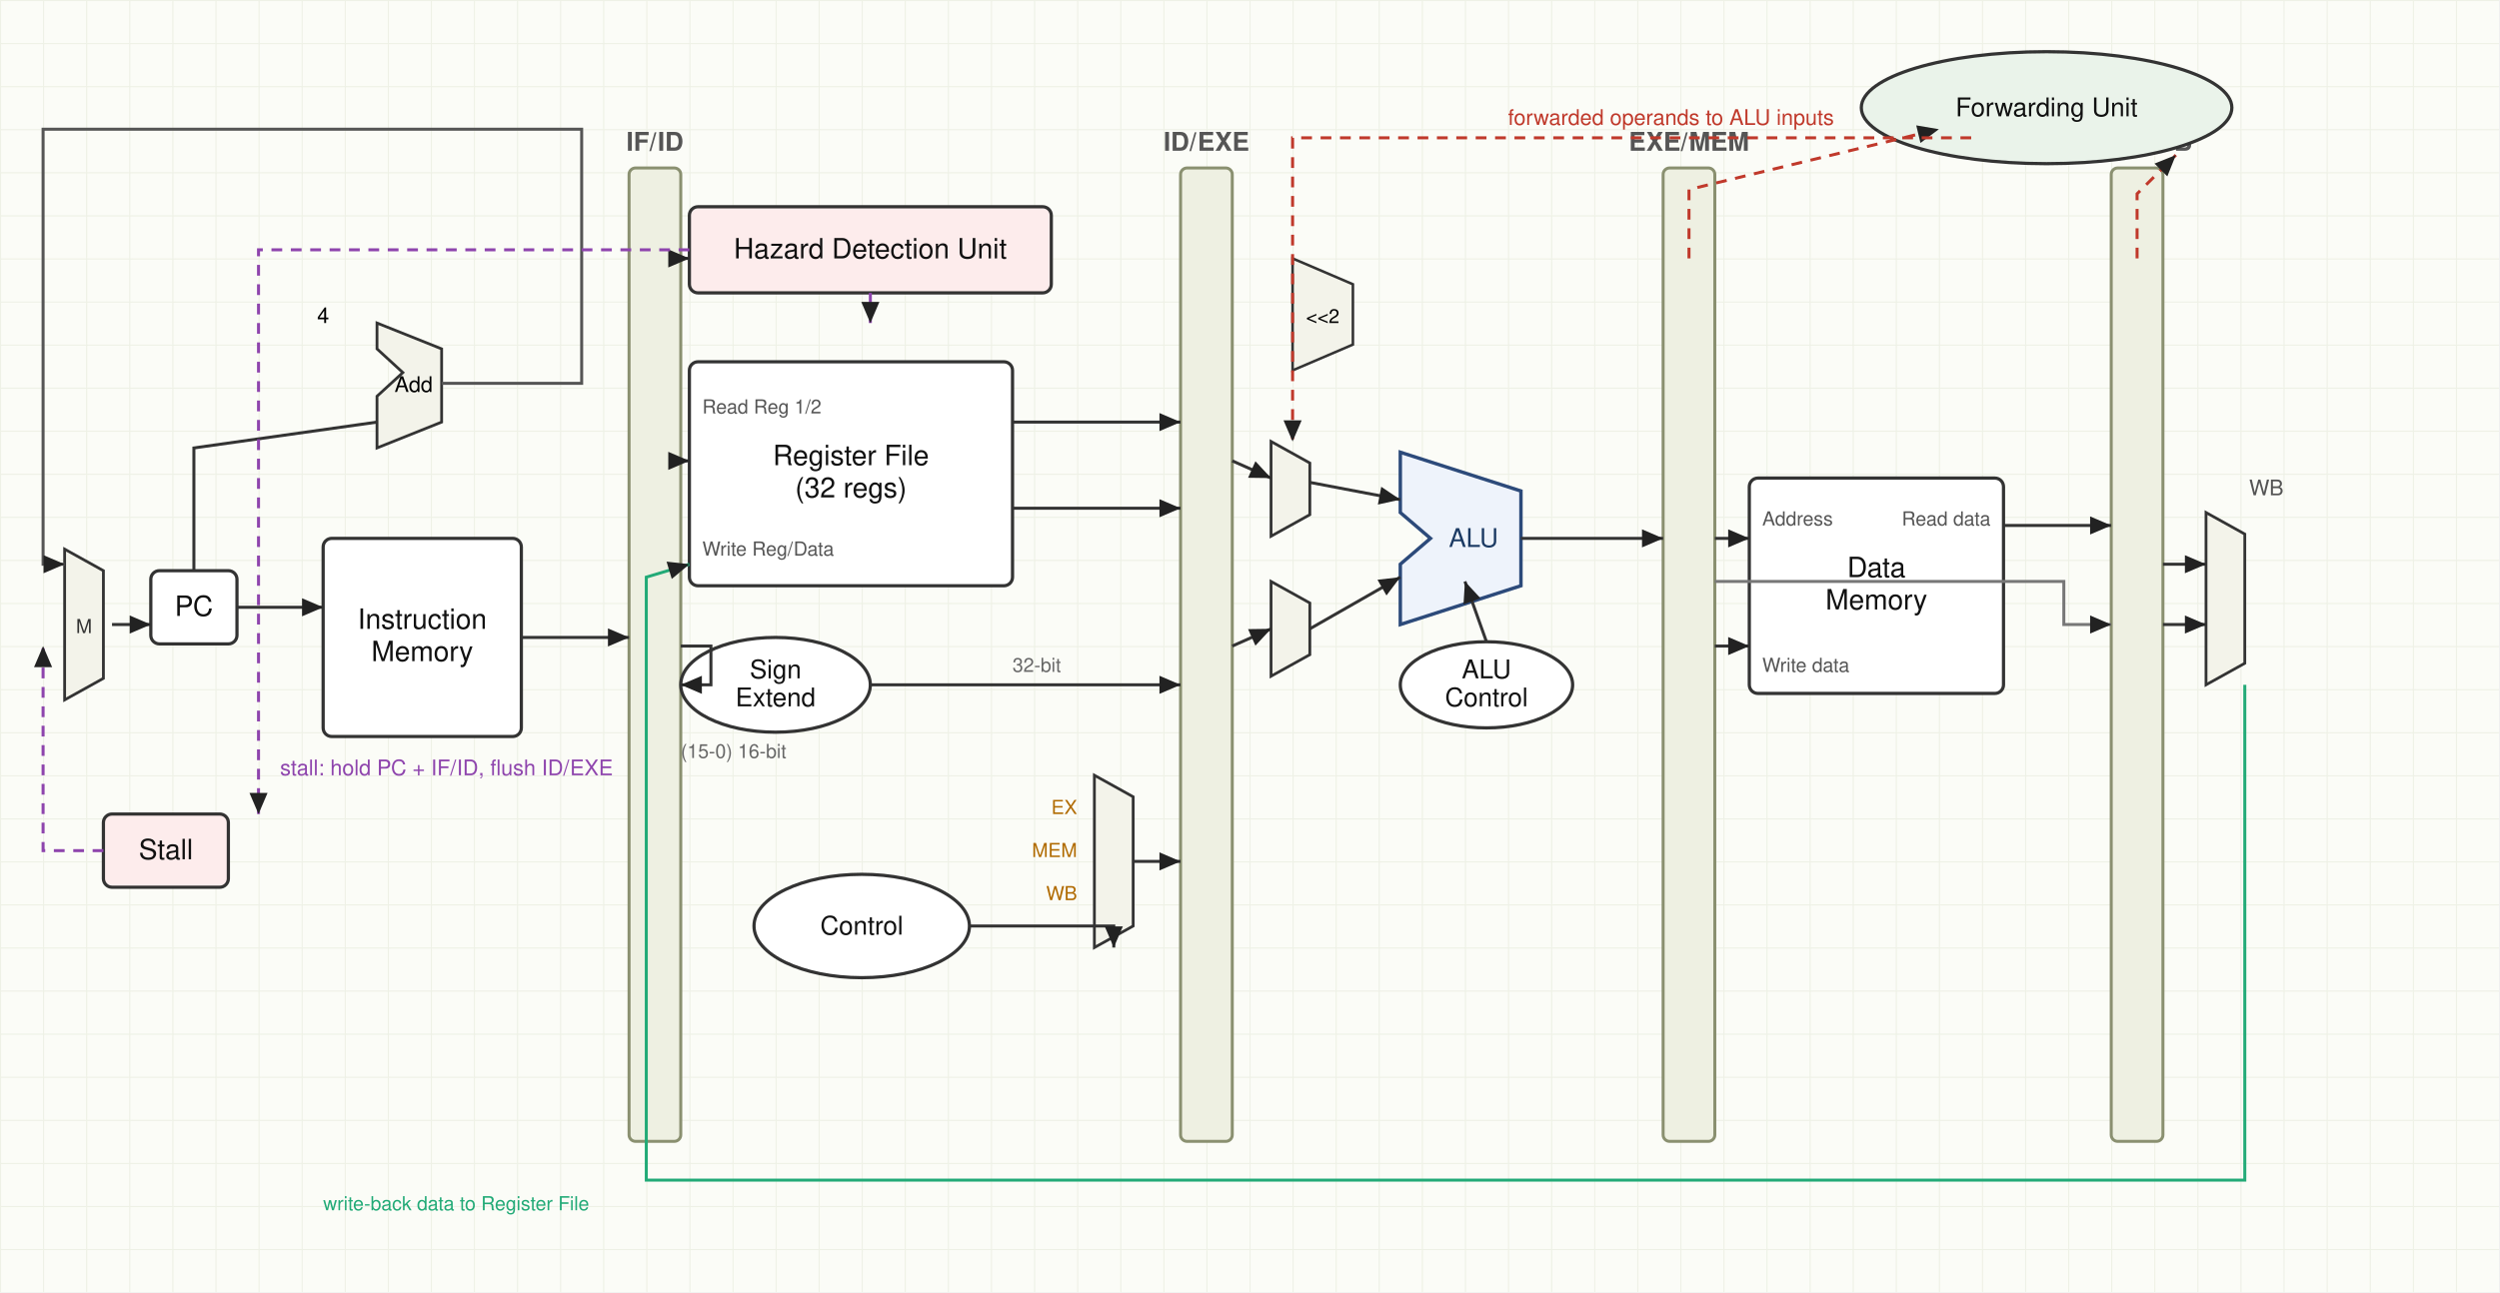
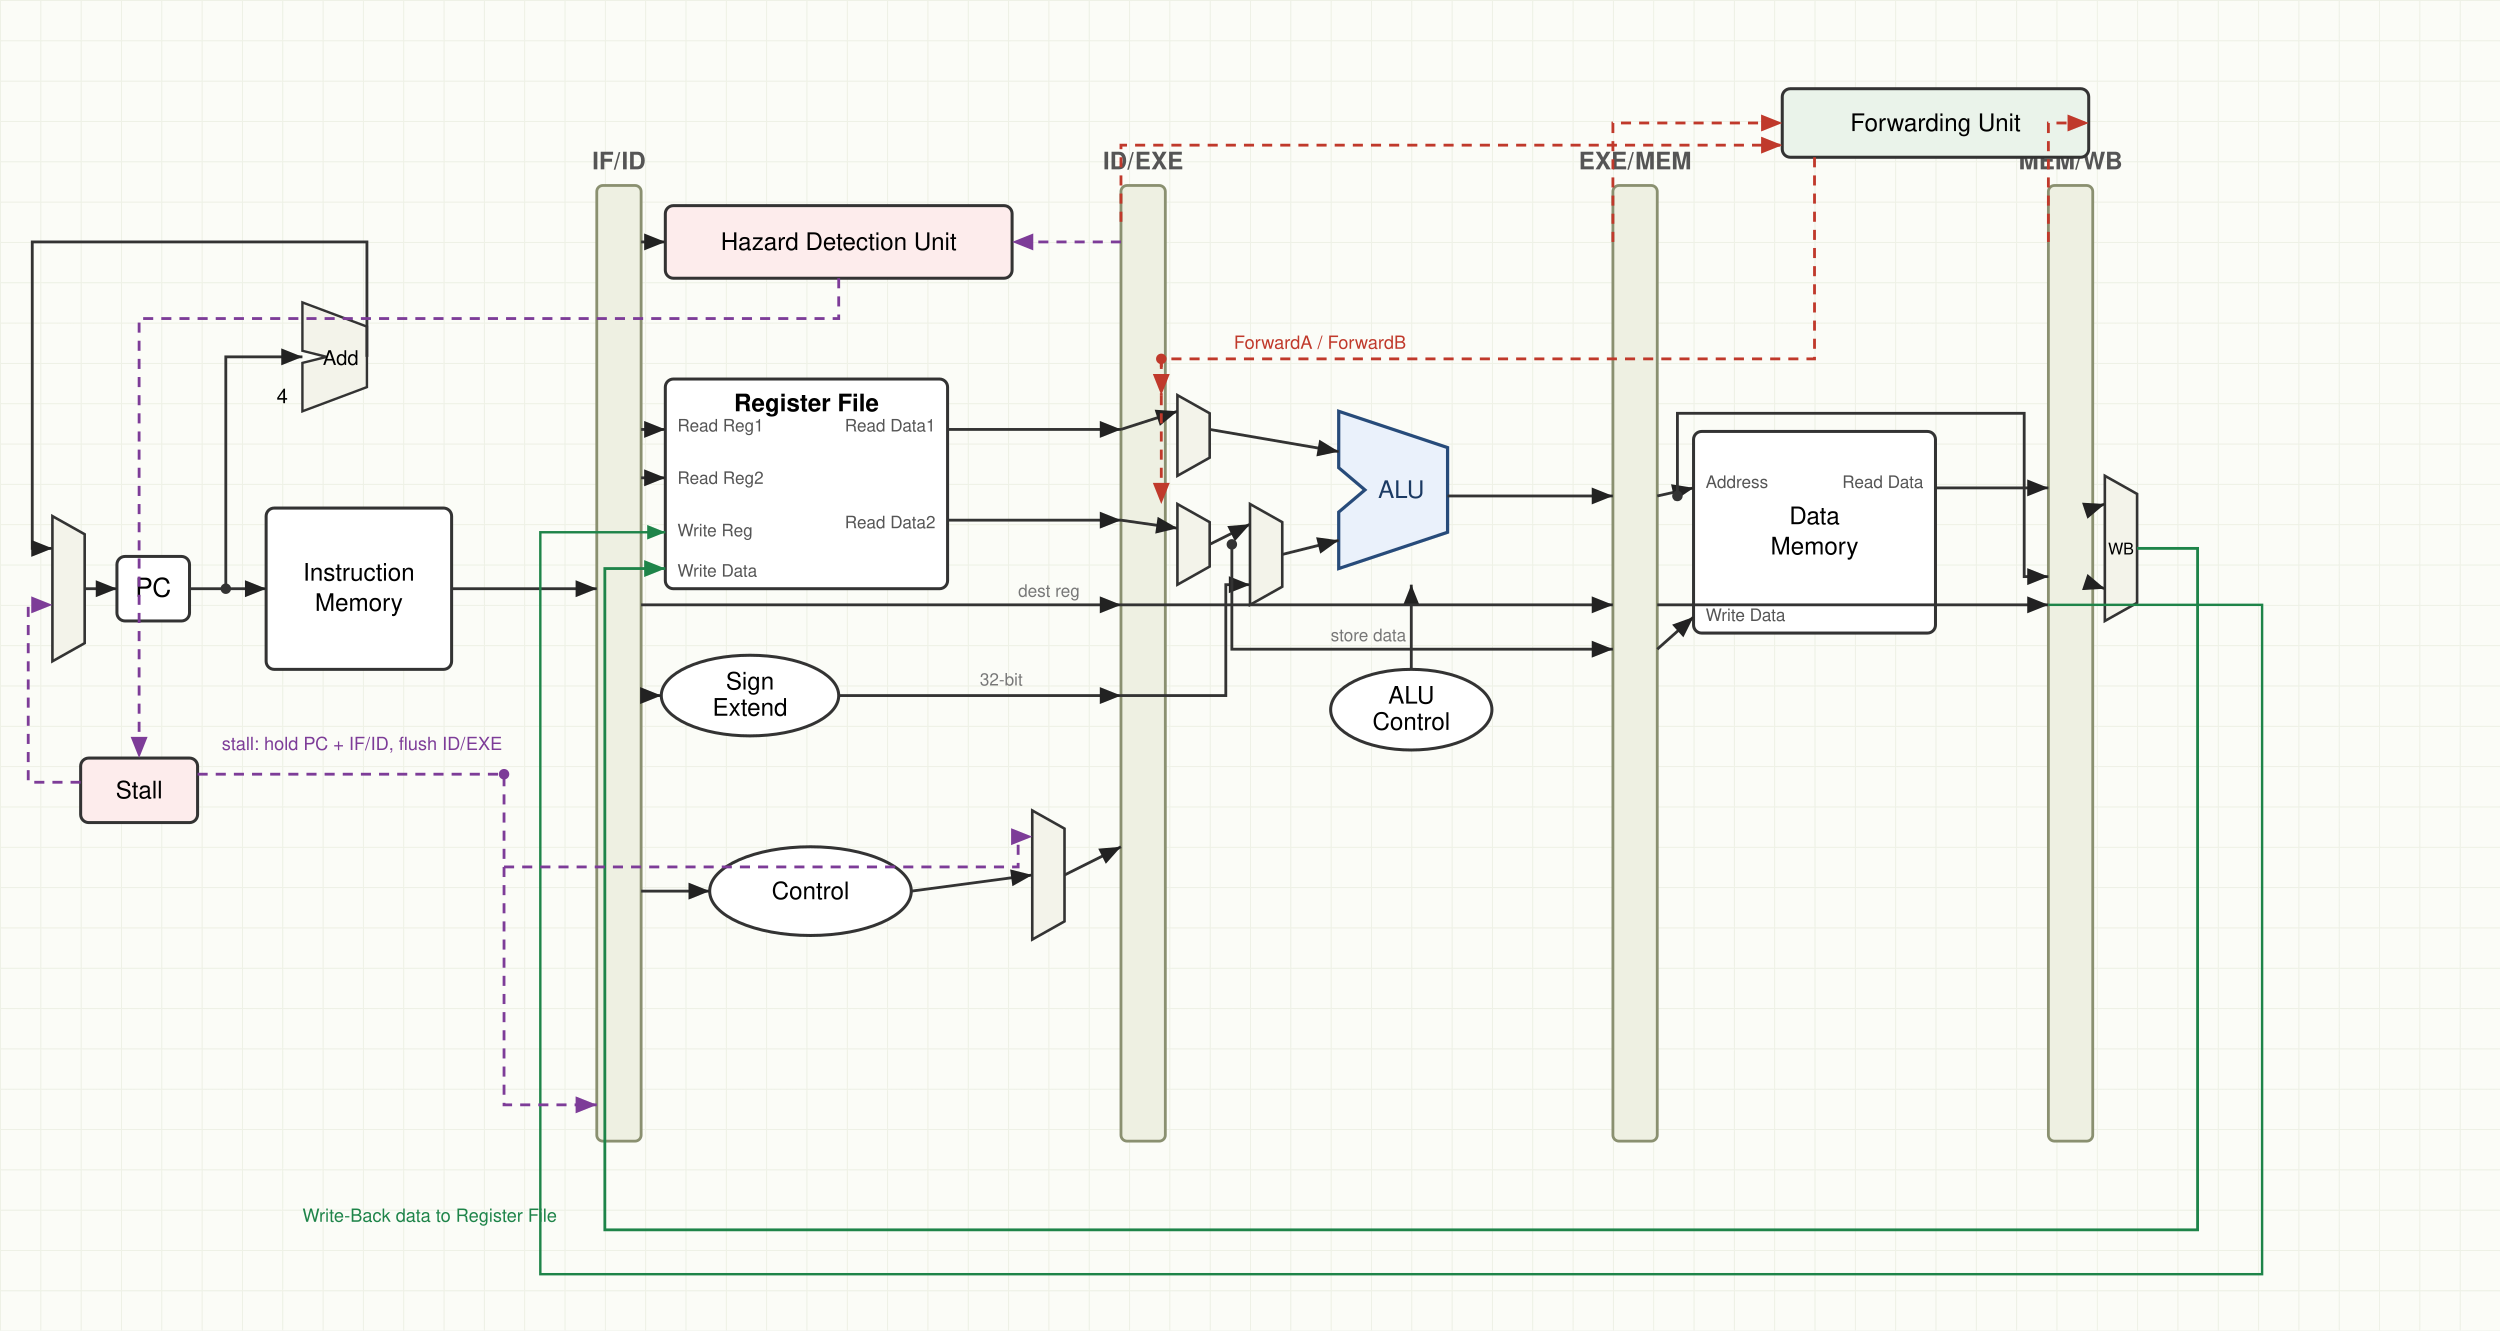
- <svg xmlns="http://www.w3.org/2000/svg" viewBox="0 0 1160 600" font-family="Helvetica,Arial,sans-serif">
+ <svg xmlns="http://www.w3.org/2000/svg" viewBox="0 0 1240 660" font-family="Helvetica,Arial,sans-serif">
  <defs>
-     <marker id="ah" markerWidth="9" markerHeight="9" refX="7" refY="3" orient="auto">
-       <path d="M0,0 L7,3 L0,6 Z" fill="#222" />
+     <marker id="ah" markerWidth="10" markerHeight="10" refX="7.5" refY="3" orient="auto">
+       <path d="M0,0 L7.5,3 L0,6 Z" fill="#222" />
+     </marker>
+     <marker id="ahR" markerWidth="10" markerHeight="10" refX="7.5" refY="3" orient="auto">
+       <path d="M0,0 L7.5,3 L0,6 Z" fill="#c0392b" />
+     </marker>
+     <marker id="ahP" markerWidth="10" markerHeight="10" refX="7.5" refY="3" orient="auto">
+       <path d="M0,0 L7.5,3 L0,6 Z" fill="#7d3c98" />
+     </marker>
+     <marker id="ahG" markerWidth="10" markerHeight="10" refX="7.5" refY="3" orient="auto">
+       <path d="M0,0 L7.5,3 L0,6 Z" fill="#1e8449" />
    </marker>
    <pattern id="grid" width="20" height="20" patternUnits="userSpaceOnUse">
      <path d="M20 0 H0 V20" fill="none" stroke="#eef1e6" stroke-width="1" />
    </pattern>
  </defs>
-   <rect width="1160" height="600" fill="#fbfcf7" />
-   <rect width="1160" height="600" fill="url(#grid)" />
-   <rect x="292" y="78" width="24" height="452" rx="3" fill="#eef0e2" stroke="#8a9070" stroke-width="1.4" />
-   <text x="304" y="70" font-size="12" text-anchor="middle" fill="#555" font-weight="bold">IF/ID</text>
-   <rect x="548" y="78" width="24" height="452" rx="3" fill="#eef0e2" stroke="#8a9070" stroke-width="1.4" />
-   <text x="560" y="70" font-size="12" text-anchor="middle" fill="#555" font-weight="bold">ID/EXE</text>
-   <rect x="772" y="78" width="24" height="452" rx="3" fill="#eef0e2" stroke="#8a9070" stroke-width="1.4" />
-   <text x="784" y="70" font-size="12" text-anchor="middle" fill="#555" font-weight="bold">EXE/MEM</text>
-   <rect x="980" y="78" width="24" height="452" rx="3" fill="#eef0e2" stroke="#8a9070" stroke-width="1.4" />
-   <text x="992" y="70" font-size="12" text-anchor="middle" fill="#555" font-weight="bold">MEM/WB</text>
-   <path d="M30,255 L48,265 L48,315 L30,325 Z" fill="#f3f3ea" stroke="#333" stroke-width="1.3" />
-   <text x="39.0" y="294.0" font-size="9" text-anchor="middle" fill="#333">M</text>
-   <rect x="70" y="265" width="40" height="34" rx="4" fill="#ffffff" stroke="#333" stroke-width="1.5" />
-   <text x="90.0" y="286.0" font-size="13" text-anchor="middle" fill="#111">PC</text>
-   <rect x="150" y="250" width="92" height="92" rx="4" fill="#ffffff" stroke="#333" stroke-width="1.5" />
-   <text x="196.0" y="292.0" font-size="13" text-anchor="middle" fill="#111">Instruction</text>
-   <text x="196.0" y="307.0" font-size="13" text-anchor="middle" fill="#111">Memory</text>
-   <path d="M175,150 L205,162 L205,196 L175,208 L175,184 L187,173 L175,162 Z" fill="#f3f3ea" stroke="#333" stroke-width="1.3" />
-   <text x="192" y="182" font-size="10" text-anchor="middle">Add</text>
-   <text x="150" y="150" font-size="10" text-anchor="middle">4</text>
-   <rect x="320" y="168" width="150" height="104" rx="4" fill="#ffffff" stroke="#333" stroke-width="1.5" />
-   <text x="395.0" y="216.0" font-size="13" text-anchor="middle" fill="#111">Register File</text>
-   <text x="395.0" y="231.0" font-size="13" text-anchor="middle" fill="#111">(32 regs)</text>
-   <text x="326" y="192" font-size="9" fill="#555">Read Reg 1/2</text>
-   <text x="326" y="258" font-size="9" fill="#555">Write Reg/Data</text>
-   <ellipse cx="360" cy="318" rx="44" ry="22" fill="#fff" stroke="#333" stroke-width="1.5" />
-   <text x="360" y="315" font-size="12" text-anchor="middle" fill="#111">Sign</text>
-   <text x="360" y="328" font-size="12" text-anchor="middle" fill="#111">Extend</text>
-   <text x="316" y="352" font-size="9" fill="#666">(15-0) 16-bit</text>
-   <ellipse cx="400" cy="430" rx="50" ry="24" fill="#fff" stroke="#333" stroke-width="1.5" />
-   <text x="400" y="434" font-size="12" text-anchor="middle" fill="#111">Control</text>
-   <rect x="320" y="96" width="168" height="40" rx="4" fill="#fdecec" stroke="#333" stroke-width="1.5" />
-   <text x="404.0" y="120.0" font-size="13" text-anchor="middle" fill="#111">Hazard Detection Unit</text>
-   <path d="M508,360 L526,370 L526,430 L508,440 Z" fill="#f3f3ea" stroke="#333" stroke-width="1.3" />
-   <text x="500" y="378" font-size="9" text-anchor="end" fill="#b06a00">EX</text>
-   <text x="500" y="398" font-size="9" text-anchor="end" fill="#b06a00">MEM</text>
-   <text x="500" y="418" font-size="9" text-anchor="end" fill="#b06a00">WB</text>
-   <path d="M590,205 L608,215 L608,239 L590,249 Z" fill="#f3f3ea" stroke="#333" stroke-width="1.3" />
-   <path d="M590,270 L608,280 L608,304 L590,314 Z" fill="#f3f3ea" stroke="#333" stroke-width="1.3" />
-   <path d="M650,210 L706,228 L706,272 L650,290 L650,262 L664,250 L650,238 Z" fill="#eef3fb" stroke="#2c4a7a" stroke-width="1.6" />
-   <text x="684" y="254" font-size="12" text-anchor="middle" fill="#1b3a63">ALU</text>
-   <ellipse cx="690" cy="318" rx="40" ry="20" fill="#fff" stroke="#333" stroke-width="1.5" />
-   <text x="690" y="315" font-size="12" text-anchor="middle" fill="#111">ALU</text>
-   <text x="690" y="328" font-size="12" text-anchor="middle" fill="#111">Control</text>
-   <path d="M600,120 L628,132 L628,160 L600,172 Z" fill="#f3f3ea" stroke="#333" stroke-width="1.2" />
-   <text x="614" y="150" font-size="9" text-anchor="middle">&lt;&lt;2</text>
-   <rect x="812" y="222" width="118" height="100" rx="4" fill="#ffffff" stroke="#333" stroke-width="1.5" />
-   <text x="871.0" y="268.0" font-size="13" text-anchor="middle" fill="#111">Data</text>
-   <text x="871.0" y="283.0" font-size="13" text-anchor="middle" fill="#111">Memory</text>
-   <text x="818" y="244" font-size="9" fill="#555">Address</text>
-   <text x="818" y="312" font-size="9" fill="#555">Write data</text>
-   <text x="924" y="244" font-size="9" fill="#555" text-anchor="end">Read data</text>
-   <path d="M1024,238 L1042,248 L1042,308 L1024,318 Z" fill="#f3f3ea" stroke="#333" stroke-width="1.3" />
-   <text x="1052" y="230" font-size="10" text-anchor="middle" fill="#555">WB</text>
-   <ellipse cx="950" cy="50" rx="86" ry="26" fill="#eaf3ea" stroke="#333" stroke-width="1.5" />
-   <text x="950" y="54" font-size="12" text-anchor="middle" fill="#111">Forwarding Unit</text>
-   <rect x="48" y="378" width="58" height="34" rx="4" fill="#fdecec" stroke="#333" stroke-width="1.5" />
-   <text x="77.0" y="399.0" font-size="13" text-anchor="middle" fill="#111">Stall</text>
-   <path d="M52,290 L70,290" fill="none" stroke="#333" stroke-width="1.4" marker-end="url(#ah)" />
-   <path d="M110,282 L150,282" fill="none" stroke="#333" stroke-width="1.4" marker-end="url(#ah)" />
-   <path d="M90,265 L90,208 L175,196" fill="none" stroke="#333" stroke-width="1.4" />
-   <path d="M242,296 L292,296" fill="none" stroke="#333" stroke-width="1.4" marker-end="url(#ah)" />
-   <path d="M205,178 L270,178 L270,60 L20,60 L20,262 L30,262" fill="none" stroke="#555" stroke-width="1.4" marker-end="url(#ah)" />
-   <path d="M316,214 L320,214" fill="none" stroke="#333" stroke-width="1.4" marker-end="url(#ah)" />
-   <path d="M316,300 L330,300 L330,318 L316,318" fill="none" stroke="#333" stroke-width="1.4" marker-end="url(#ah)" />
-   <path d="M316,120 L320,120" fill="none" stroke="#333" stroke-width="1.4" marker-end="url(#ah)" />
-   <path d="M470,196 L548,196" fill="none" stroke="#333" stroke-width="1.4" marker-end="url(#ah)" />
-   <path d="M470,236 L548,236" fill="none" stroke="#333" stroke-width="1.4" marker-end="url(#ah)" />
-   <path d="M404,318 L548,318" fill="none" stroke="#333" stroke-width="1.4" marker-end="url(#ah)" />
-   <text x="470" y="312" font-size="9" fill="#666">32-bit</text>
-   <path d="M450,430 L517,430 L517,440" fill="none" stroke="#333" stroke-width="1.4" marker-end="url(#ah)" />
-   <path d="M526,400 L548,400" fill="none" stroke="#333" stroke-width="1.4" marker-end="url(#ah)" />
-   <path d="M572,214 L590,222" fill="none" stroke="#333" stroke-width="1.4" marker-end="url(#ah)" />
-   <path d="M572,300 L590,292" fill="none" stroke="#333" stroke-width="1.4" marker-end="url(#ah)" />
-   <path d="M608,224 L650,232" fill="none" stroke="#333" stroke-width="1.4" marker-end="url(#ah)" />
-   <path d="M608,292 L650,268" fill="none" stroke="#333" stroke-width="1.4" marker-end="url(#ah)" />
-   <path d="M690,298 L680,270" fill="none" stroke="#333" stroke-width="1.4" marker-end="url(#ah)" />
-   <path d="M706,250 L772,250" fill="none" stroke="#333" stroke-width="1.4" marker-end="url(#ah)" />
-   <path d="M796,250 L812,250" fill="none" stroke="#333" stroke-width="1.4" marker-end="url(#ah)" />
-   <path d="M796,300 L812,300" fill="none" stroke="#333" stroke-width="1.4" marker-end="url(#ah)" />
-   <path d="M930,244 L980,244" fill="none" stroke="#333" stroke-width="1.4" marker-end="url(#ah)" />
-   <path d="M796,270 L958,270 L958,290 L980,290" fill="none" stroke="#777" stroke-width="1.4" marker-end="url(#ah)" />
-   <path d="M1004,262 L1024,262" fill="none" stroke="#333" stroke-width="1.4" marker-end="url(#ah)" />
-   <path d="M1004,290 L1024,290" fill="none" stroke="#333" stroke-width="1.4" marker-end="url(#ah)" />
-   <path d="M1042,318 L1042,548 L300,548 L300,268 L320,262" fill="none" stroke="#2a7" stroke-width="1.4" marker-end="url(#ah)" />
-   <text x="150" y="562" font-size="9" fill="#2a7">write-back data to Register File</text>
-   <path d="M784,120 L784,88 L900,60" fill="none" stroke="#c0392b" stroke-width="1.4" stroke-dasharray="5 4" marker-end="url(#ah)" />
-   <path d="M992,120 L992,90 L1010,72" fill="none" stroke="#c0392b" stroke-width="1.4" stroke-dasharray="5 4" marker-end="url(#ah)" />
-   <path d="M915,64 L600,64 L600,205" fill="none" stroke="#c0392b" stroke-width="1.4" stroke-dasharray="5 4" marker-end="url(#ah)" />
-   <text x="700" y="58" font-size="10" fill="#c0392b">forwarded operands to ALU inputs</text>
-   <path d="M404,136 L404,150" fill="none" stroke="#8e44ad" stroke-width="1.4" stroke-dasharray="5 4" marker-end="url(#ah)" />
-   <path d="M320,116 L120,116 L120,378" fill="none" stroke="#8e44ad" stroke-width="1.4" stroke-dasharray="5 4" marker-end="url(#ah)" />
-   <path d="M48,395 L20,395 L20,300" fill="none" stroke="#8e44ad" stroke-width="1.4" stroke-dasharray="5 4" marker-end="url(#ah)" />
-   <text x="130" y="360" font-size="10" fill="#8e44ad">stall: hold PC + IF/ID, flush ID/EXE</text>
+   <rect width="1240" height="660" fill="#fbfcf7" />
+   <rect width="1240" height="660" fill="url(#grid)" />
+   <rect x="296" y="92" width="22" height="474" rx="3" fill="#eef0e2" stroke="#8a9070" stroke-width="1.4" />
+   <text x="307" y="84" font-size="12" text-anchor="middle" fill="#555" font-weight="bold">IF/ID</text>
+   <rect x="556" y="92" width="22" height="474" rx="3" fill="#eef0e2" stroke="#8a9070" stroke-width="1.4" />
+   <text x="567" y="84" font-size="12" text-anchor="middle" fill="#555" font-weight="bold">ID/EXE</text>
+   <rect x="800" y="92" width="22" height="474" rx="3" fill="#eef0e2" stroke="#8a9070" stroke-width="1.4" />
+   <text x="811" y="84" font-size="12" text-anchor="middle" fill="#555" font-weight="bold">EXE/MEM</text>
+   <rect x="1016" y="92" width="22" height="474" rx="3" fill="#eef0e2" stroke="#8a9070" stroke-width="1.4" />
+   <text x="1027" y="84" font-size="12" text-anchor="middle" fill="#555" font-weight="bold">MEM/WB</text>
+   <path d="M26,256 L42,265 L42,319 L26,328 Z" fill="#f3f3ea" stroke="#333" stroke-width="1.3" />
+   <rect x="58" y="276" width="36" height="32" rx="4" fill="#fff" stroke="#333" stroke-width="1.5" />
+   <text x="76.0" y="296.0" font-size="13" text-anchor="middle">PC</text>
+   <rect x="132" y="252" width="92" height="80" rx="4" fill="#fff" stroke="#333" stroke-width="1.5" />
+   <text x="178.0" y="288.0" font-size="12" text-anchor="middle">Instruction</text>
+   <text x="178.0" y="303.0" font-size="12" text-anchor="middle">Memory</text>
+   <path d="M150,150 L182,162 L182,192 L150,204 L150,180 L162,177 L150,174 Z" fill="#f3f3ea" stroke="#333" stroke-width="1.2" />
+   <text x="169" y="181" font-size="10" text-anchor="middle">Add</text>
+   <text x="140" y="200" font-size="10" text-anchor="middle">4</text>
+   <rect x="330" y="102" width="172" height="36" rx="4" fill="#fdecec" stroke="#333" stroke-width="1.5" />
+   <text x="416.0" y="124.0" font-size="12" text-anchor="middle">Hazard Detection Unit</text>
+   <rect x="330" y="188" width="140" height="104" rx="4" fill="#fff" stroke="#333" stroke-width="1.5" />
+   <text x="400.0" y="244.0" font-size="13" text-anchor="middle" />
+   <text x="400" y="204" font-size="12" text-anchor="middle" font-weight="bold">Register File</text>
+   <text x="336" y="214" font-size="8.5" fill="#555">Read Reg1</text>
+   <text x="336" y="240" font-size="8.5" fill="#555">Read Reg2</text>
+   <text x="336" y="266" font-size="8.5" fill="#555">Write Reg</text>
+   <text x="336" y="286" font-size="8.5" fill="#555">Write Data</text>
+   <text x="464" y="214" font-size="8.5" fill="#555" text-anchor="end">Read Data1</text>
+   <text x="464" y="262" font-size="8.5" fill="#555" text-anchor="end">Read Data2</text>
+   <ellipse cx="372" cy="345" rx="44" ry="20" fill="#fff" stroke="#333" stroke-width="1.5" />
+   <text x="372" y="342" font-size="12" text-anchor="middle">Sign</text>
+   <text x="372" y="355" font-size="12" text-anchor="middle">Extend</text>
+   <ellipse cx="402" cy="442" rx="50" ry="22" fill="#fff" stroke="#333" stroke-width="1.5" />
+   <text x="402" y="446" font-size="12" text-anchor="middle">Control</text>
+   <path d="M512,402 L528,411 L528,457 L512,466 Z" fill="#f3f3ea" stroke="#333" stroke-width="1.3" />
+   <path d="M584,196 L600,205 L600,227 L584,236 Z" fill="#f3f3ea" stroke="#333" stroke-width="1.3" />
+   <path d="M584,250 L600,259 L600,281 L584,290 Z" fill="#f3f3ea" stroke="#333" stroke-width="1.3" />
+   <path d="M620,250 L636,259 L636,291 L620,300 Z" fill="#f3f3ea" stroke="#333" stroke-width="1.3" />
+   <path d="M664,204 L718,222 L718,264 L664,282 L664,254 L677,243 L664,232 Z" fill="#eaf1fb" stroke="#274b7a" stroke-width="1.6" />
+   <text x="695" y="247" font-size="12" text-anchor="middle" fill="#1b3a63">ALU</text>
+   <ellipse cx="700" cy="352" rx="40" ry="20" fill="#fff" stroke="#333" stroke-width="1.5" />
+   <text x="700" y="349" font-size="12" text-anchor="middle">ALU</text>
+   <text x="700" y="362" font-size="12" text-anchor="middle">Control</text>
+   <rect x="840" y="214" width="120" height="100" rx="4" fill="#fff" stroke="#333" stroke-width="1.5" />
+   <text x="900.0" y="260.0" font-size="12" text-anchor="middle">Data</text>
+   <text x="900.0" y="275.0" font-size="12" text-anchor="middle">Memory</text>
+   <text x="846" y="242" font-size="8.5" fill="#555">Address</text>
+   <text x="846" y="308" font-size="8.5" fill="#555">Write Data</text>
+   <text x="954" y="242" font-size="8.5" fill="#555" text-anchor="end">Read Data</text>
+   <path d="M1044,236 L1060,245 L1060,299 L1044,308 Z" fill="#f3f3ea" stroke="#333" stroke-width="1.3" />
+   <text x="1052.0" y="275.0" font-size="8" text-anchor="middle">WB</text>
+   <rect x="884" y="44" width="152" height="34" rx="4" fill="#eaf3ea" stroke="#333" stroke-width="1.5" />
+   <text x="960.0" y="65.0" font-size="12" text-anchor="middle">Forwarding Unit</text>
+   <rect x="40" y="376" width="58" height="32" rx="4" fill="#fdecec" stroke="#333" stroke-width="1.5" />
+   <text x="69.0" y="396.0" font-size="12" text-anchor="middle">Stall</text>
+   <path d="M42,292 L58,292" fill="none" stroke="#333" stroke-width="1.4" marker-end="url(#ah)" />
+   <path d="M94,292 L132,292" fill="none" stroke="#333" stroke-width="1.4" marker-end="url(#ah)" />
+   <circle cx="112" cy="292" r="2.6" fill="#333" />
+   <path d="M112,292 L112,177 L150,177" fill="none" stroke="#333" stroke-width="1.4" marker-end="url(#ah)" />
+   <path d="M182,177 L182,120 L16,120 L16,272 L26,272" fill="none" stroke="#333" stroke-width="1.4" marker-end="url(#ah)" />
+   <path d="M224,292 L296,292" fill="none" stroke="#333" stroke-width="1.4" marker-end="url(#ah)" />
+   <path d="M318,213 L330,213" fill="none" stroke="#333" stroke-width="1.4" marker-end="url(#ah)" />
+   <path d="M318,237 L330,237" fill="none" stroke="#333" stroke-width="1.4" marker-end="url(#ah)" />
+   <path d="M318,345 L328,345" fill="none" stroke="#333" stroke-width="1.4" marker-end="url(#ah)" />
+   <path d="M318,442 L352,442" fill="none" stroke="#333" stroke-width="1.4" marker-end="url(#ah)" />
+   <path d="M318,120 L330,120" fill="none" stroke="#333" stroke-width="1.4" marker-end="url(#ah)" />
+   <path d="M318,300 L556,300" fill="none" stroke="#333" stroke-width="1.4" marker-end="url(#ah)" />
+   <text x="505" y="296" font-size="8.5" fill="#777">dest reg</text>
+   <path d="M470,213 L556,213" fill="none" stroke="#333" stroke-width="1.4" marker-end="url(#ah)" />
+   <path d="M470,258 L556,258" fill="none" stroke="#333" stroke-width="1.4" marker-end="url(#ah)" />
+   <path d="M416,345 L556,345" fill="none" stroke="#333" stroke-width="1.4" marker-end="url(#ah)" />
+   <text x="486" y="340" font-size="8.5" fill="#777">32-bit</text>
+   <path d="M452,442 L512,434" fill="none" stroke="#333" stroke-width="1.4" marker-end="url(#ah)" />
+   <path d="M528,434 L556,420" fill="none" stroke="#333" stroke-width="1.4" marker-end="url(#ah)" />
+   <path d="M556,213 L584,204" fill="none" stroke="#333" stroke-width="1.4" marker-end="url(#ah)" />
+   <path d="M556,258 L584,262" fill="none" stroke="#333" stroke-width="1.4" marker-end="url(#ah)" />
+   <path d="M600,213 L664,224" fill="none" stroke="#333" stroke-width="1.4" marker-end="url(#ah)" />
+   <path d="M600,270 L620,260" fill="none" stroke="#333" stroke-width="1.4" marker-end="url(#ah)" />
+   <path d="M556,345 L608,345 L608,290 L620,290" fill="none" stroke="#333" stroke-width="1.4" marker-end="url(#ah)" />
+   <path d="M636,275 L664,268" fill="none" stroke="#333" stroke-width="1.4" marker-end="url(#ah)" />
+   <path d="M700,332 L700,290" fill="none" stroke="#333" stroke-width="1.4" marker-end="url(#ah)" />
+   <path d="M718,246 L800,246" fill="none" stroke="#333" stroke-width="1.4" marker-end="url(#ah)" />
+   <circle cx="611" cy="270" r="2.6" fill="#333" />
+   <path d="M611,270 L611,322 L800,322" fill="none" stroke="#333" stroke-width="1.4" marker-end="url(#ah)" />
+   <text x="660" y="318" font-size="8.5" fill="#777">store data</text>
+   <path d="M556,300 L800,300" fill="none" stroke="#333" stroke-width="1.4" marker-end="url(#ah)" />
+   <path d="M822,246 L840,242" fill="none" stroke="#333" stroke-width="1.4" marker-end="url(#ah)" />
+   <path d="M822,322 L840,306" fill="none" stroke="#333" stroke-width="1.4" marker-end="url(#ah)" />
+   <path d="M960,242 L1016,242" fill="none" stroke="#333" stroke-width="1.4" marker-end="url(#ah)" />
+   <circle cx="832" cy="246" r="2.6" fill="#333" />
+   <path d="M832,246 L832,205 L1004,205 L1004,286 L1016,286" fill="none" stroke="#333" stroke-width="1.4" marker-end="url(#ah)" />
+   <path d="M822,300 L1016,300" fill="none" stroke="#333" stroke-width="1.4" marker-end="url(#ah)" />
+   <path d="M1038,252 L1044,250" fill="none" stroke="#333" stroke-width="1.4" marker-end="url(#ah)" />
+   <path d="M1038,290 L1044,292" fill="none" stroke="#333" stroke-width="1.4" marker-end="url(#ah)" />
+   <path d="M1060,272 L1090,272 L1090,610 L300,610 L300,282 L330,282" fill="none" stroke="#1e8449" stroke-width="1.4" marker-end="url(#ahG)" />
+   <text x="150" y="606" font-size="9" fill="#1e8449">Write-Back data to Register File</text>
+   <path d="M1016,300 L1122,300 L1122,632 L268,632 L268,264 L330,264" fill="none" stroke="#1e8449" stroke-width="1.2" marker-end="url(#ahG)" />
+   <path d="M800,120 L800,61 L884,61" fill="none" stroke="#c0392b" stroke-width="1.4" stroke-dasharray="5 4" marker-end="url(#ahR)" />
+   <path d="M1016,120 L1016,61 L1036,61" fill="none" stroke="#c0392b" stroke-width="1.4" stroke-dasharray="5 4" marker-end="url(#ahR)" />
+   <path d="M556,110 L556,72 L884,72" fill="none" stroke="#c0392b" stroke-width="1.4" stroke-dasharray="5 4" marker-end="url(#ahR)" />
+   <path d="M900,78 L900,178 L576,178 L576,196" fill="none" stroke="#c0392b" stroke-width="1.4" stroke-dasharray="5 4" marker-end="url(#ahR)" />
+   <circle cx="576" cy="178" r="2.6" fill="#c0392b" />
+   <path d="M576,178 L576,250" fill="none" stroke="#c0392b" stroke-width="1.4" stroke-dasharray="5 4" marker-end="url(#ahR)" />
+   <text x="612" y="173" font-size="9" fill="#c0392b">ForwardA / ForwardB</text>
+   <path d="M556,120 L502,120" fill="none" stroke="#7d3c98" stroke-width="1.4" stroke-dasharray="5 4" marker-end="url(#ahP)" />
+   <path d="M416,138 L416,158 L69,158 L69,376" fill="none" stroke="#7d3c98" stroke-width="1.4" stroke-dasharray="5 4" marker-end="url(#ahP)" />
+   <path d="M40,388 L14,388 L14,300 L26,300" fill="none" stroke="#7d3c98" stroke-width="1.4" stroke-dasharray="5 4" marker-end="url(#ahP)" />
+   <path d="M98,384 L250,384 L250,548 L296,548" fill="none" stroke="#7d3c98" stroke-width="1.4" stroke-dasharray="5 4" marker-end="url(#ahP)" />
+   <circle cx="250" cy="384" r="2.6" fill="#7d3c98" />
+   <path d="M250,430 L505,430 L505,415 L512,415" fill="none" stroke="#7d3c98" stroke-width="1.4" stroke-dasharray="5 4" marker-end="url(#ahP)" />
+   <text x="110" y="372" font-size="9" fill="#7d3c98">stall: hold PC + IF/ID, flush ID/EXE</text>
</svg>
